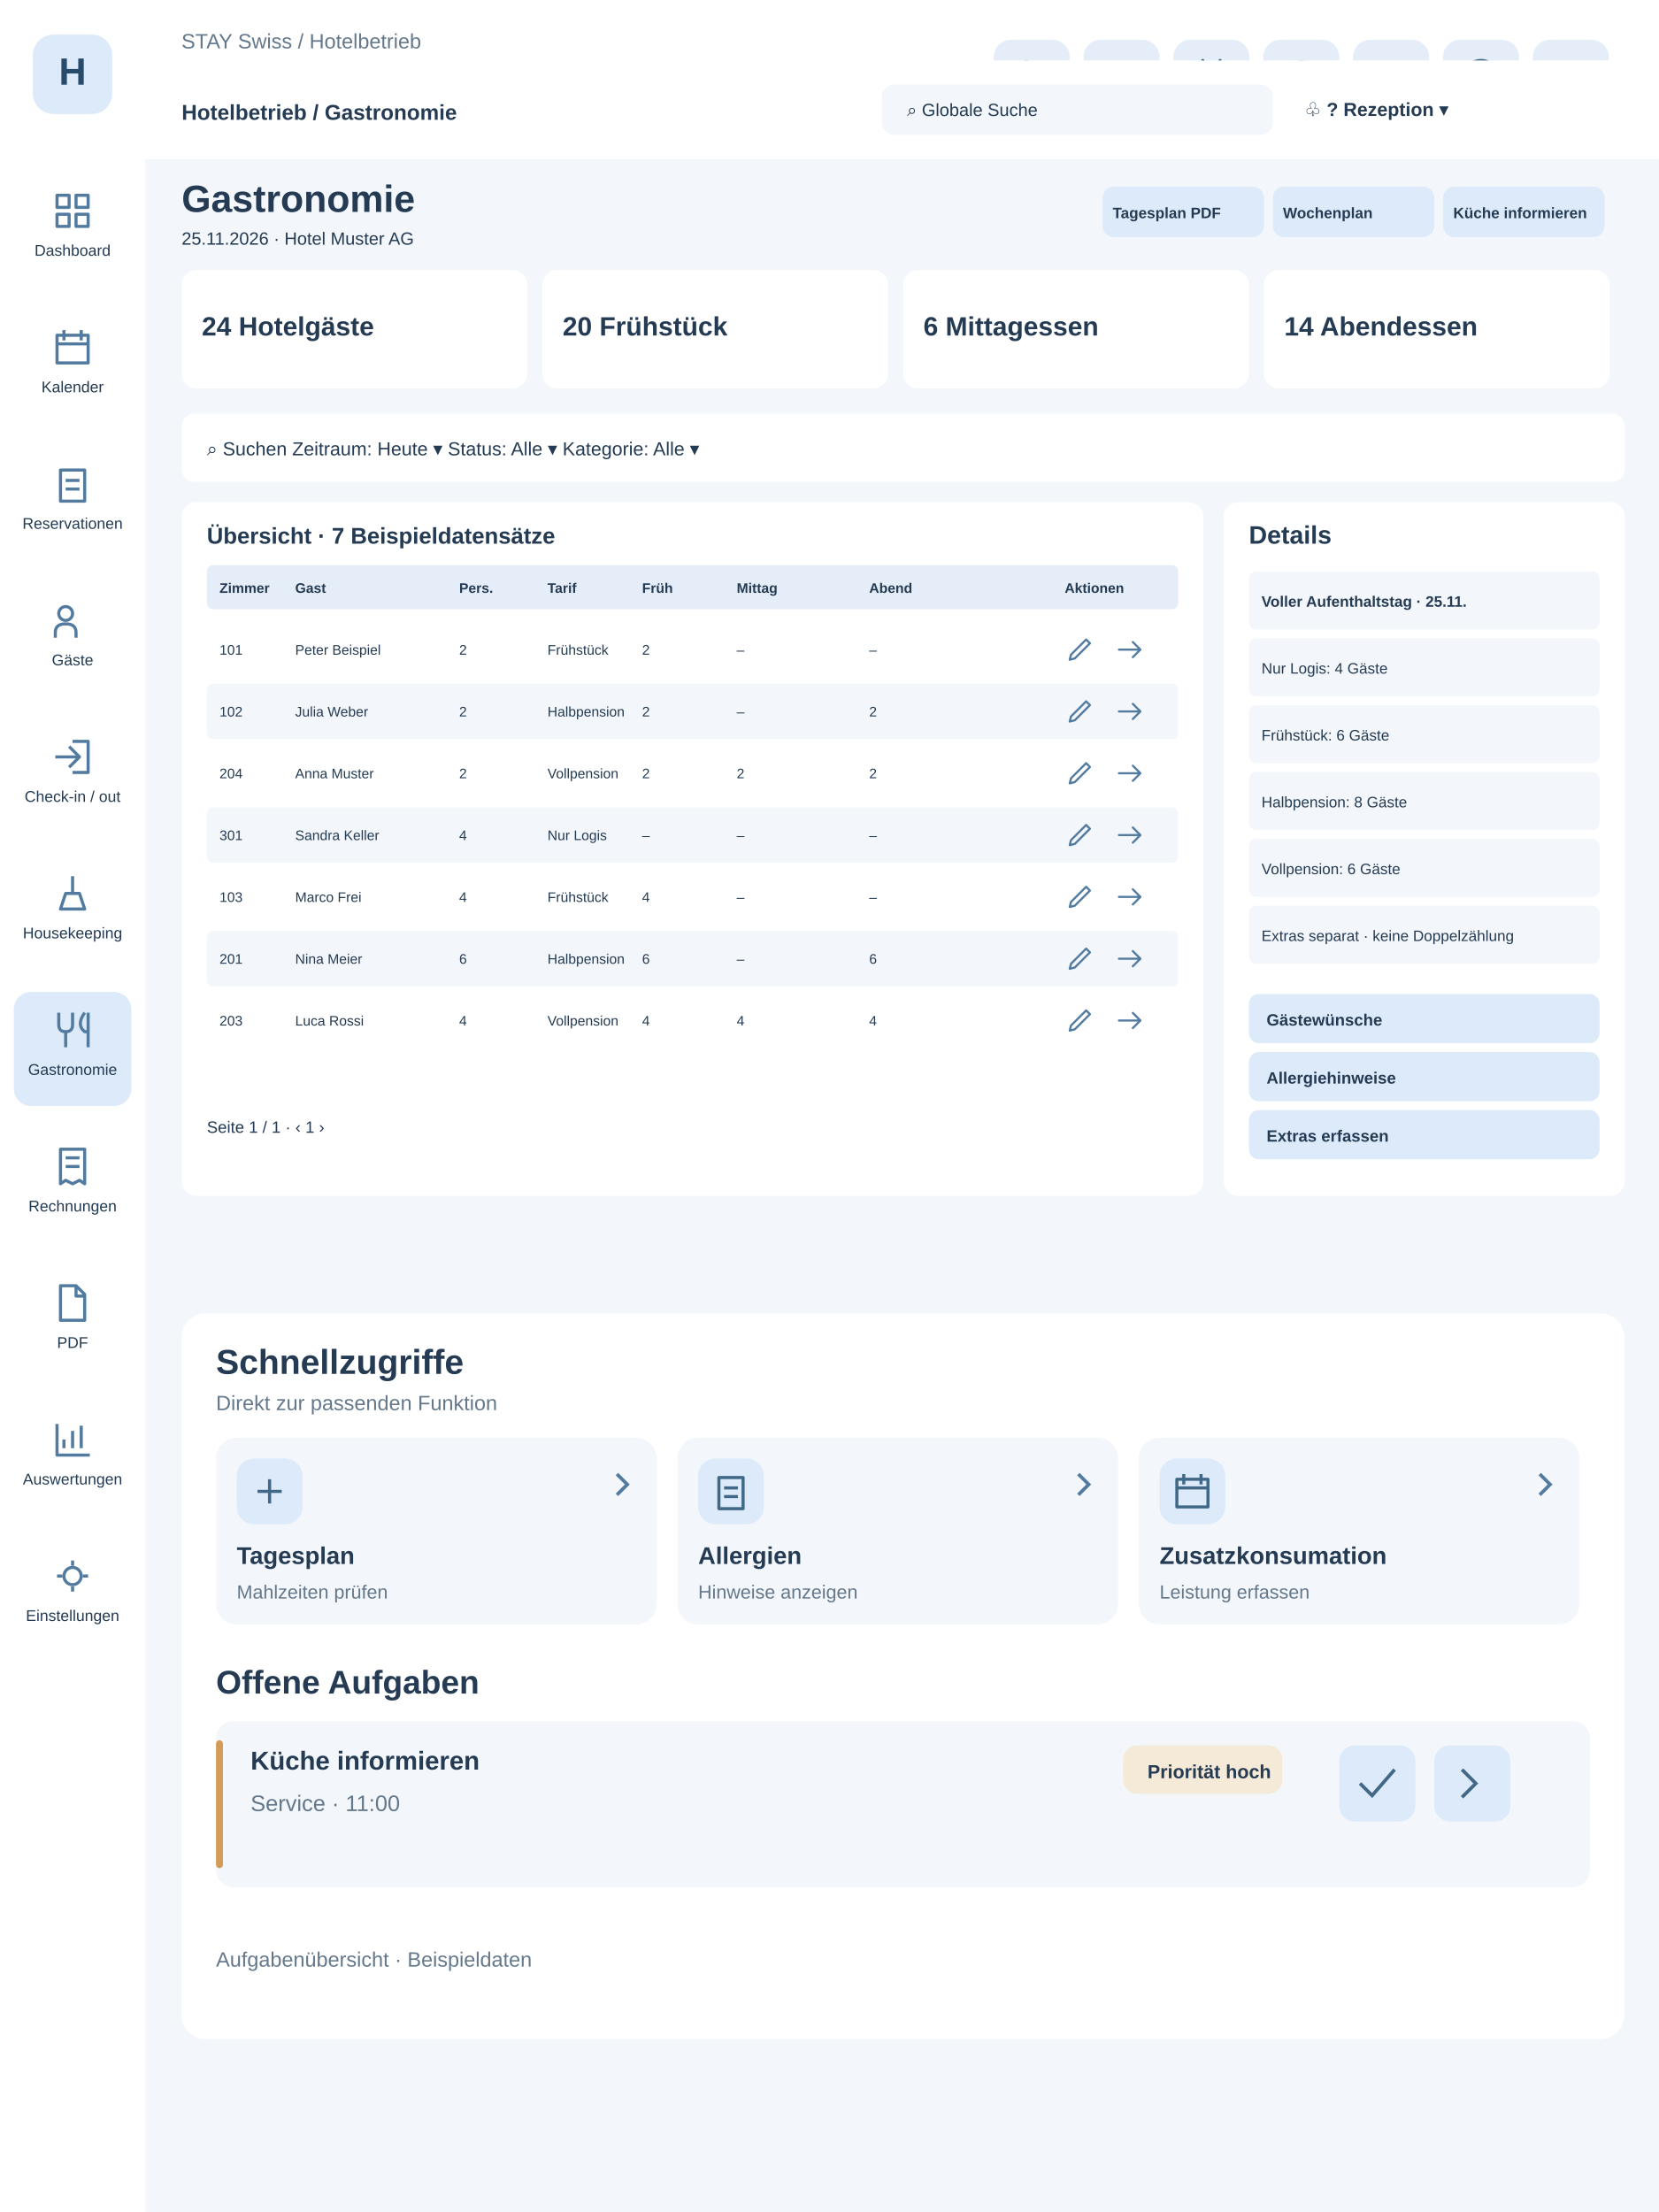
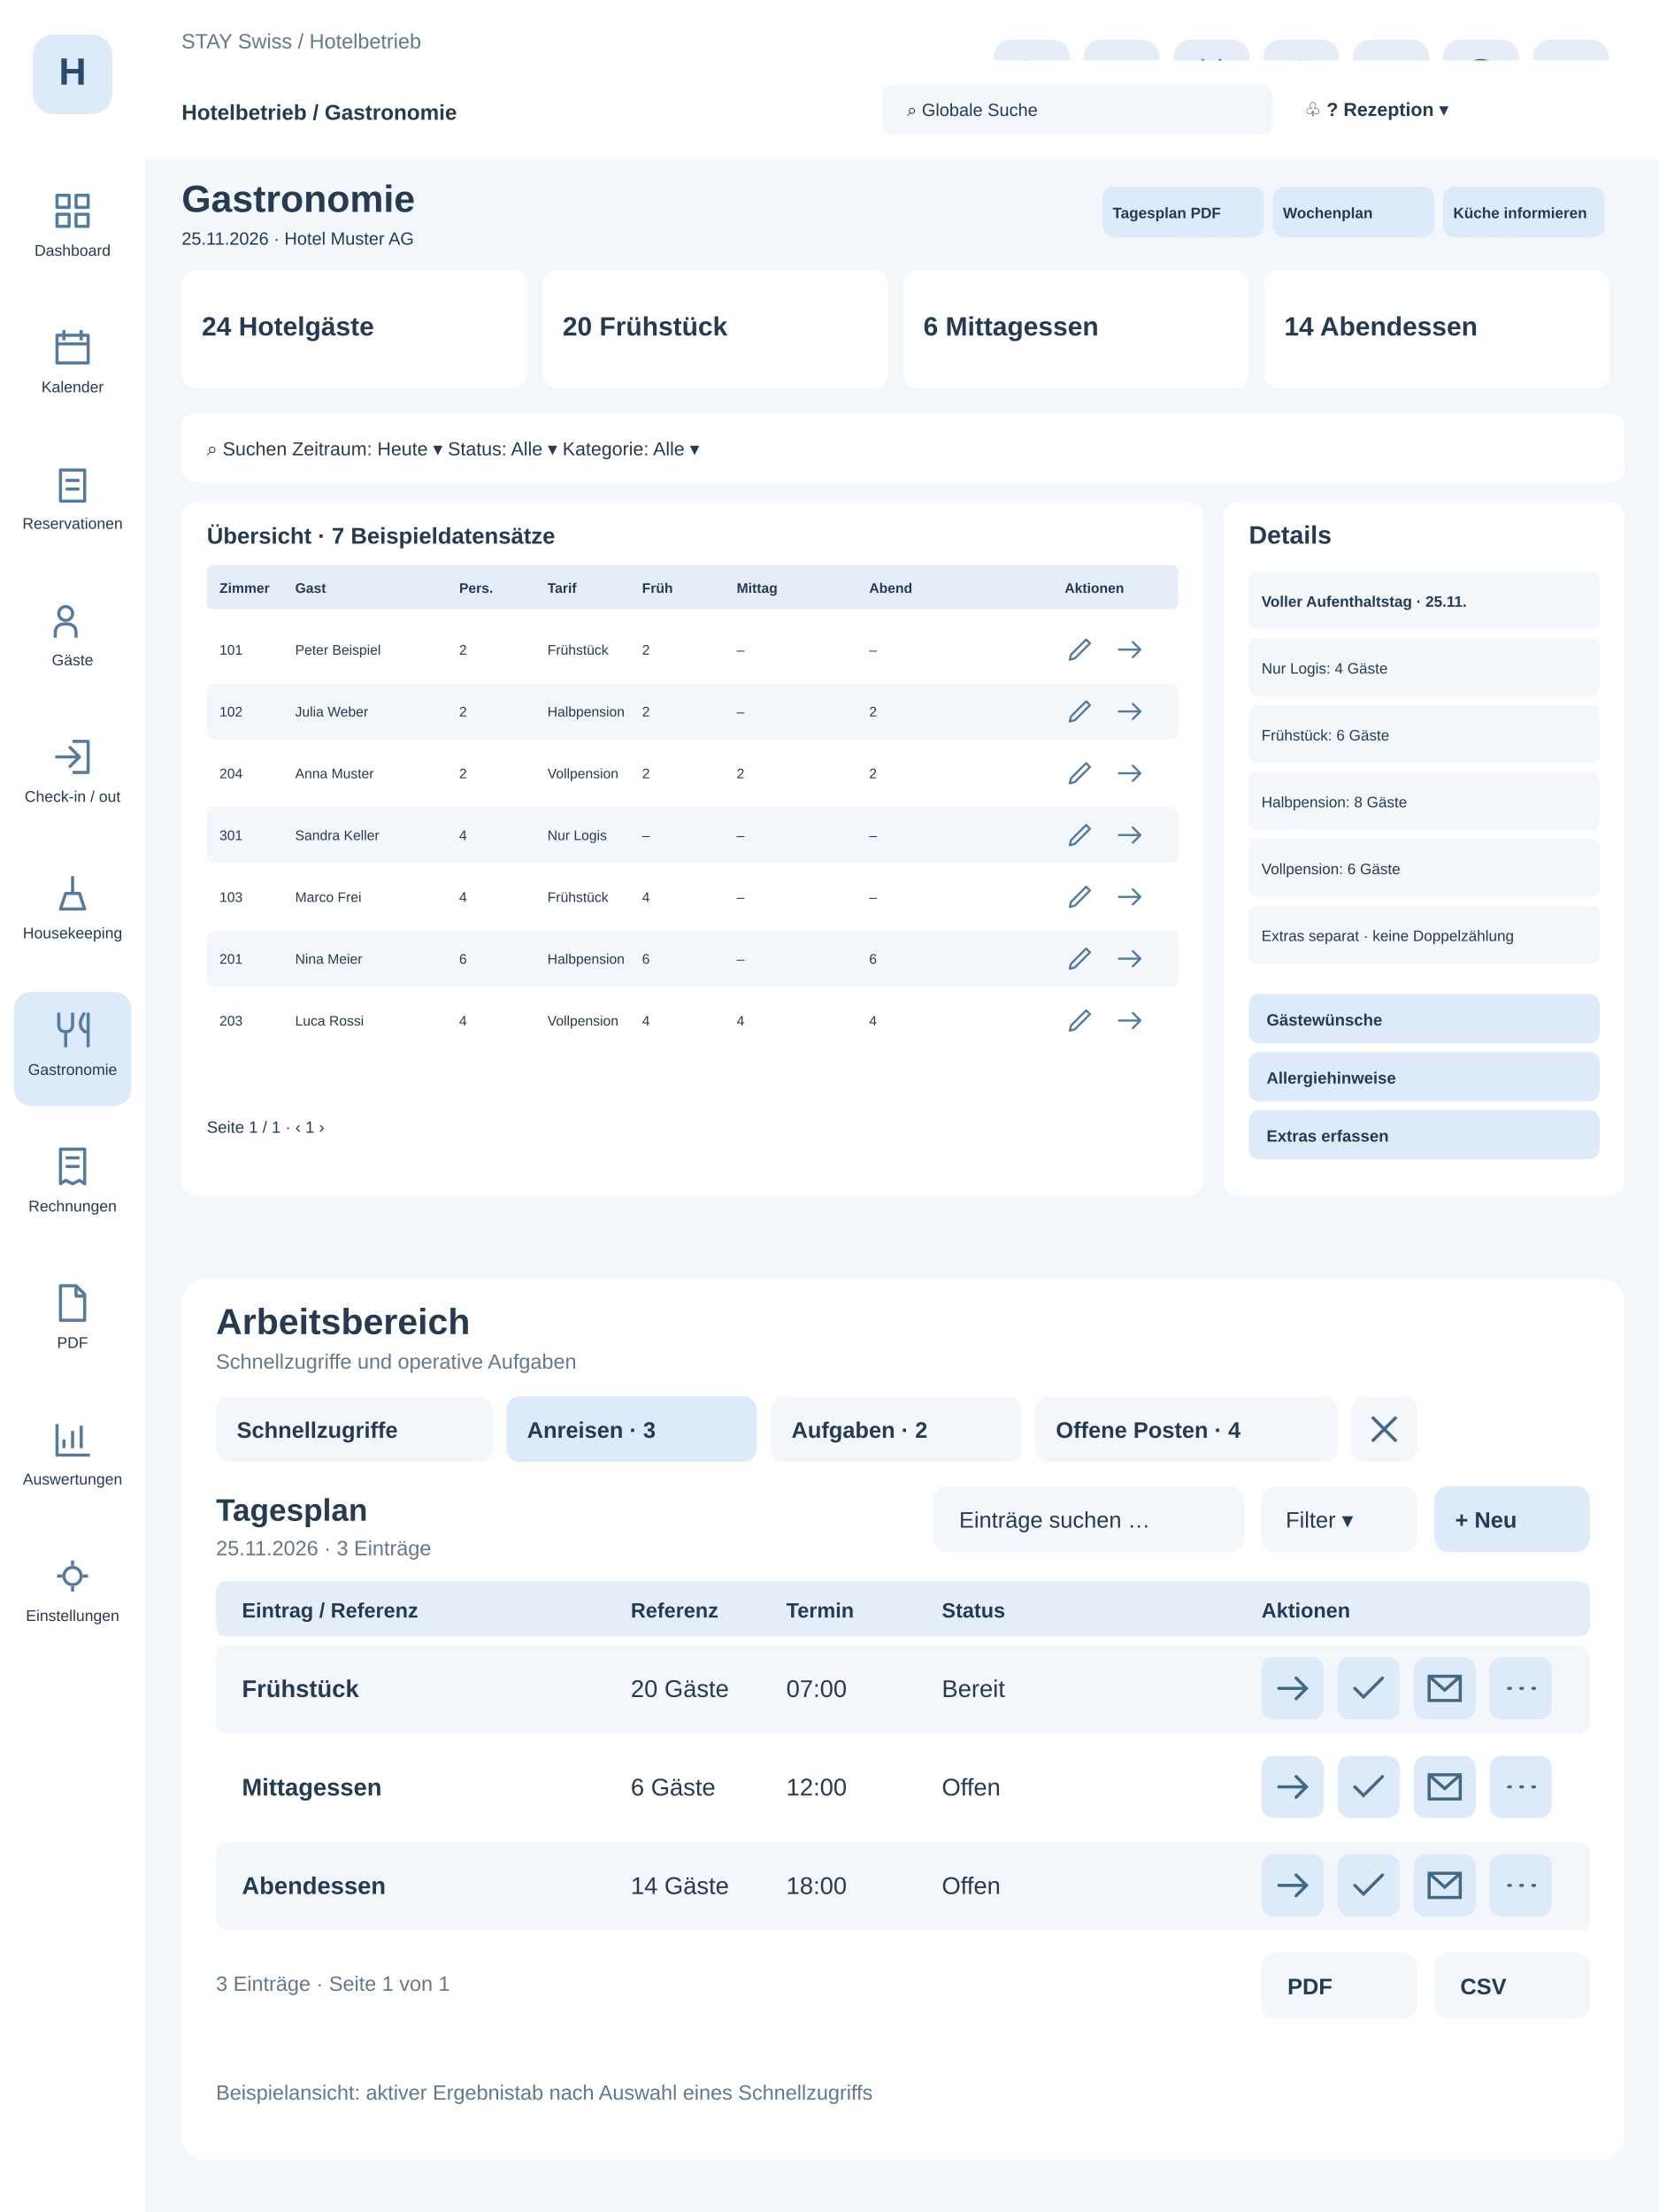
<svg xmlns="http://www.w3.org/2000/svg" width="960" height="1280" viewBox="0 0 960 1280">
  <style>.nav:hover rect,.quick:hover rect{fill:#c5dff4}</style>
  <rect width="960" height="1280" fill="#f3f6fa" />
  <rect width="84" height="1280" fill="#fff" />
  <rect x="19" y="20" width="46" height="46" rx="12" fill="#dceafa" />
  <text x="42" y="49" text-anchor="middle" font-family="Arial" font-weight="700" font-size="22" fill="#284a6b">H</text>
  <g class="nav" tabindex="0">
    <rect x="8" y="100" width="68" height="66" rx="10" fill="#fff" />
    <g transform="translate(30,110)" stroke="#527b9f" stroke-width="1.8" fill="none" stroke-linejoin="round">
      <path d="M3 3h7v7H3zM14 3h7v7h-7zM3 14h7v7H3zM14 14h7v7h-7z" />
    </g>
    <text x="42" y="148" text-anchor="middle" font-family="Arial" font-size="9" fill="#243b53">Dashboard</text>
  </g>
  <g class="nav" tabindex="0">
    <rect x="8" y="179" width="68" height="66" rx="10" fill="#fff" />
    <g transform="translate(30,189)" stroke="#527b9f" stroke-width="1.8" fill="none" stroke-linejoin="round">
      <path d="M3 5h18v16H3zM7 2v6M17 2v6M3 10h18" />
    </g>
    <text x="42" y="227" text-anchor="middle" font-family="Arial" font-size="9" fill="#243b53">Kalender</text>
  </g>
  <g class="nav" tabindex="0">
    <rect x="8" y="258" width="68" height="66" rx="10" fill="#fff" />
    <g transform="translate(30,268)" stroke="#527b9f" stroke-width="1.8" fill="none" stroke-linejoin="round">
      <path d="M5 4h14v18H5zM8 10h8M8 15h8" />
    </g>
    <text x="42" y="306" text-anchor="middle" font-family="Arial" font-size="9" fill="#243b53">Reservationen</text>
  </g>
  <g class="nav" tabindex="0">
    <rect x="8" y="337" width="68" height="66" rx="10" fill="#fff" />
    <g transform="translate(30,347)" stroke="#527b9f" stroke-width="1.8" fill="none" stroke-linejoin="round">
      <path d="M8 12a4 4 0 1 0 0-8a4 4 0 1 0 0 8M2 22v-3q0-5 6-5t6 5v3" />
    </g>
    <text x="42" y="385" text-anchor="middle" font-family="Arial" font-size="9" fill="#243b53">Gäste</text>
  </g>
  <g class="nav" tabindex="0">
    <rect x="8" y="416" width="68" height="66" rx="10" fill="#fff" />
    <g transform="translate(30,426)" stroke="#527b9f" stroke-width="1.8" fill="none" stroke-linejoin="round">
      <path d="M12 3h9v18h-9M2 12h14M10 6l6 6-6 6" />
    </g>
    <text x="42" y="464" text-anchor="middle" font-family="Arial" font-size="9" fill="#243b53">Check-in / out</text>
  </g>
  <g class="nav" tabindex="0">
    <rect x="8" y="495" width="68" height="66" rx="10" fill="#fff" />
    <g transform="translate(30,505)" stroke="#527b9f" stroke-width="1.8" fill="none" stroke-linejoin="round">
      <path d="M5 21h14l-3-9H8zM12 12V2" />
    </g>
    <text x="42" y="543" text-anchor="middle" font-family="Arial" font-size="9" fill="#243b53">Housekeeping</text>
  </g>
  <g class="nav" tabindex="0">
    <rect x="8" y="574" width="68" height="66" rx="10" fill="#dceafa" />
    <g transform="translate(30,584)" stroke="#527b9f" stroke-width="1.8" fill="none" stroke-linejoin="round">
      <path d="M4 2v7q0 4 4 4t4-4V2M8 13v9M19 2q-5 7 0 11h2M21 2v20" />
    </g>
    <text x="42" y="622" text-anchor="middle" font-family="Arial" font-size="9" fill="#243b53">Gastronomie</text>
  </g>
  <g class="nav" tabindex="0">
    <rect x="8" y="653" width="68" height="66" rx="10" fill="#fff" />
    <g transform="translate(30,663)" stroke="#527b9f" stroke-width="1.8" fill="none" stroke-linejoin="round">
      <path d="M5 2h14v20l-3-2-4 2-4-2-3 2zM8 7h8M8 12h8" />
    </g>
    <text x="42" y="701" text-anchor="middle" font-family="Arial" font-size="9" fill="#243b53">Rechnungen</text>
  </g>
  <g class="nav" tabindex="0">
    <rect x="8" y="732" width="68" height="66" rx="10" fill="#fff" />
    <g transform="translate(30,742)" stroke="#527b9f" stroke-width="1.8" fill="none" stroke-linejoin="round">
      <path d="M5 2h9l5 5v15H5zM14 2v6h5" />
    </g>
    <text x="42" y="780" text-anchor="middle" font-family="Arial" font-size="9" fill="#243b53">PDF</text>
  </g>
  <g class="nav" tabindex="0">
    <rect x="8" y="811" width="68" height="66" rx="10" fill="#fff" />
    <g transform="translate(30,821)" stroke="#527b9f" stroke-width="1.8" fill="none" stroke-linejoin="round">
      <path d="M3 3v18h19M7 17v-5M12 17V7M17 17V4" />
    </g>
    <text x="42" y="859" text-anchor="middle" font-family="Arial" font-size="9" fill="#243b53">Auswertungen</text>
  </g>
  <g class="nav" tabindex="0">
    <rect x="8" y="890" width="68" height="66" rx="10" fill="#fff" />
    <g transform="translate(30,900)" stroke="#527b9f" stroke-width="1.8" fill="none" stroke-linejoin="round">
      <path d="M12 3v3M12 18v3M3 12h3M18 12h3M12 7a5 5 0 1 0 0 10a5 5 0 1 0 0-10" />
    </g>
    <text x="42" y="938" text-anchor="middle" font-family="Arial" font-size="9" fill="#243b53">Einstellungen</text>
  </g>
  <rect x="84" width="876" height="92" fill="#fff" />
  <text x="105" y="28" font-family="Arial" font-size="12" fill="#64788c">STAY Swiss / Hotelbetrieb</text>
  <text x="105" y="58" font-family="Arial" font-size="23" font-weight="700" fill="#243b53">Gastronomie</text>
  <g class="quick" tabindex="0">
    <rect x="575" y="23" width="44" height="44" rx="10" fill="#e5eef8" />
    <g transform="translate(585,33)" stroke="#416887" stroke-width="1.8" fill="none" stroke-linecap="round" stroke-linejoin="round">
      <path d="M14 14l6 6M15 9a6 6 0 1 0-12 0a6 6 0 1 0 12 0" />
    </g>
  </g>
  <g class="quick" tabindex="0">
    <rect x="627" y="23" width="44" height="44" rx="10" fill="#e5eef8" />
    <g transform="translate(637,33)" stroke="#416887" stroke-width="1.8" fill="none" stroke-linecap="round" stroke-linejoin="round">
      <path d="M12 5v14M5 12h14" />
    </g>
  </g>
  <g class="quick" tabindex="0">
    <rect x="679" y="23" width="44" height="44" rx="10" fill="#e5eef8" />
    <g transform="translate(689,33)" stroke="#416887" stroke-width="1.8" fill="none" stroke-linecap="round" stroke-linejoin="round">
      <path d="M3 5h18v16H3zM7 2v6M17 2v6M3 10h18" />
    </g>
  </g>
  <g class="quick" tabindex="0">
    <rect x="731" y="23" width="44" height="44" rx="10" fill="#e5eef8" />
    <g transform="translate(741,33)" stroke="#416887" stroke-width="1.8" fill="none" stroke-linecap="round" stroke-linejoin="round">
      <path d="M12 3a7 7 0 0 0-7 7v5l-2 3h18l-2-3v-5a7 7 0 0 0-7-7M9 21h6" />
    </g>
  </g>
  <g class="quick" tabindex="0">
    <rect x="783" y="23" width="44" height="44" rx="10" fill="#e5eef8" />
    <g transform="translate(793,33)" stroke="#416887" stroke-width="1.8" fill="none" stroke-linecap="round" stroke-linejoin="round">
      <path d="M4 4h16v16H4zM8 4v6h8V4" />
    </g>
  </g>
  <g class="quick" tabindex="0">
    <rect x="835" y="23" width="44" height="44" rx="10" fill="#e5eef8" />
    <g transform="translate(845,33)" stroke="#416887" stroke-width="1.8" fill="none" stroke-linecap="round" stroke-linejoin="round">
      <path d="M12 2a10 10 0 1 0 0 20a10 10 0 1 0 0-20M9 8q3-4 6 0q1 3-3 5v2M12 18h.1" />
    </g>
  </g>
  <g class="quick" tabindex="0">
    <rect x="887" y="23" width="44" height="44" rx="10" fill="#e5eef8" />
    <g transform="translate(897,33)" stroke="#416887" stroke-width="1.8" fill="none" stroke-linecap="round" stroke-linejoin="round">
      <path d="M8 12a4 4 0 1 0 0-8a4 4 0 1 0 0 8M2 22v-3q0-5 6-5t6 5v3" />
    </g>
  </g>
  <g transform="translate(-92,35) scale(.73)">
    <rect x="244" y="0" width="1196" height="78" fill="#fff" rx="0" />
    <text x="270" y="47" font-family="Arial,sans-serif" font-size="17" font-weight="700" fill="#243b53">Hotelbetrieb / Gastronomie</text>
    <rect x="825" y="19" width="310" height="40" fill="#f3f6fa" rx="10" />
    <text x="845" y="44" font-family="Arial,sans-serif" font-size="14" font-weight="400" fill="#243b53">⌕  Globale Suche</text>
    <text x="1160" y="44" font-family="Arial,sans-serif" font-size="15" font-weight="700" fill="#243b53">♧     ?     Rezeption ▾</text>
    <text x="270" y="120" font-family="Arial,sans-serif" font-size="30" font-weight="700" fill="#243b53">Gastronomie</text>
    <text x="270" y="146" font-family="Arial,sans-serif" font-size="14" font-weight="400" fill="#243b53">25.11.2026 · Hotel Muster AG</text>
    <rect x="1000" y="100" width="128" height="40" fill="#dceafa" rx="9" />
    <text x="1008" y="125" font-family="Arial,sans-serif" font-size="12" font-weight="700" fill="#243b53">Tagesplan PDF</text>
    <rect x="1135" y="100" width="128" height="40" fill="#dceafa" rx="9" />
    <text x="1143" y="125" font-family="Arial,sans-serif" font-size="12" font-weight="700" fill="#243b53">Wochenplan</text>
    <rect x="1270" y="100" width="128" height="40" fill="#dceafa" rx="9" />
    <text x="1278" y="125" font-family="Arial,sans-serif" font-size="12" font-weight="700" fill="#243b53">Küche informieren</text>
    <rect x="270" y="166" width="274" height="94" fill="#fff" rx="12" />
    <text x="286" y="218" font-family="Arial,sans-serif" font-size="21" font-weight="700" fill="#243b53">24 Hotelgäste</text>
    <rect x="556" y="166" width="274" height="94" fill="#fff" rx="12" />
    <text x="572" y="218" font-family="Arial,sans-serif" font-size="21" font-weight="700" fill="#243b53">20 Frühstück</text>
    <rect x="842" y="166" width="274" height="94" fill="#fff" rx="12" />
    <text x="858" y="218" font-family="Arial,sans-serif" font-size="21" font-weight="700" fill="#243b53">6 Mittagessen</text>
    <rect x="1128" y="166" width="274" height="94" fill="#fff" rx="12" />
    <text x="1144" y="218" font-family="Arial,sans-serif" font-size="21" font-weight="700" fill="#243b53">14 Abendessen</text>
    <rect x="270" y="280" width="1144" height="54" fill="#fff" rx="10" />
    <text x="290" y="313" font-family="Arial,sans-serif" font-size="15" font-weight="400" fill="#243b53">⌕  Suchen                 Zeitraum: Heute ▾                 Status: Alle ▾                 Kategorie: Alle ▾</text>
    <rect x="270" y="350" width="810" height="550" fill="#fff" rx="12" />
    <rect x="1096" y="350" width="318" height="550" fill="#fff" rx="12" />
    <text x="290" y="383" font-family="Arial,sans-serif" font-size="18" font-weight="700" fill="#243b53">Übersicht · 7 Beispieldatensätze</text>
    <rect x="290" y="400" width="770" height="35" fill="#e5eef8" rx="5" />
    <text x="300" y="422" font-family="Arial,sans-serif" font-size="11" font-weight="700" fill="#243b53">Zimmer</text>
    <text x="360" y="422" font-family="Arial,sans-serif" font-size="11" font-weight="700" fill="#243b53">Gast</text>
    <text x="490" y="422" font-family="Arial,sans-serif" font-size="11" font-weight="700" fill="#243b53">Pers.</text>
    <text x="560" y="422" font-family="Arial,sans-serif" font-size="11" font-weight="700" fill="#243b53">Tarif</text>
    <text x="635" y="422" font-family="Arial,sans-serif" font-size="11" font-weight="700" fill="#243b53">Früh</text>
    <text x="710" y="422" font-family="Arial,sans-serif" font-size="11" font-weight="700" fill="#243b53">Mittag</text>
    <text x="815" y="422" font-family="Arial,sans-serif" font-size="11" font-weight="700" fill="#243b53">Abend</text>
    <text x="970" y="422" font-family="Arial,sans-serif" font-size="11" font-weight="700" fill="#243b53">Aktionen</text>
    <rect x="290" y="445" width="770" height="44" fill="#fff" rx="5" />
    <text x="300" y="471" font-family="Arial,sans-serif" font-size="11" font-weight="400" fill="#243b53">101</text>
    <text x="360" y="471" font-family="Arial,sans-serif" font-size="11" font-weight="400" fill="#243b53">Peter Beispiel</text>
    <text x="490" y="471" font-family="Arial,sans-serif" font-size="11" font-weight="400" fill="#243b53">2</text>
    <text x="560" y="471" font-family="Arial,sans-serif" font-size="11" font-weight="400" fill="#243b53">Frühstück</text>
    <text x="635" y="471" font-family="Arial,sans-serif" font-size="11" font-weight="400" fill="#243b53">2</text>
    <text x="710" y="471" font-family="Arial,sans-serif" font-size="11" font-weight="400" fill="#243b53">–</text>
    <text x="815" y="471" font-family="Arial,sans-serif" font-size="11" font-weight="400" fill="#243b53">–</text>
    <g transform="translate(970,455)" fill="none" stroke="#527b9f" stroke-width="1.7" stroke-linejoin="round" stroke-linecap="round">
      <path d="M4 20l4-1 12-12-3-3L5 16z" />
    </g>
    <g transform="translate(1010,455)" fill="none" stroke="#527b9f" stroke-width="1.7" stroke-linejoin="round" stroke-linecap="round">
      <path d="M3 12h17M14 6l6 6-6 6" />
    </g>
    <rect x="290" y="494" width="770" height="44" fill="#f3f6fa" rx="5" />
    <text x="300" y="520" font-family="Arial,sans-serif" font-size="11" font-weight="400" fill="#243b53">102</text>
    <text x="360" y="520" font-family="Arial,sans-serif" font-size="11" font-weight="400" fill="#243b53">Julia Weber</text>
    <text x="490" y="520" font-family="Arial,sans-serif" font-size="11" font-weight="400" fill="#243b53">2</text>
    <text x="560" y="520" font-family="Arial,sans-serif" font-size="11" font-weight="400" fill="#243b53">Halbpension</text>
    <text x="635" y="520" font-family="Arial,sans-serif" font-size="11" font-weight="400" fill="#243b53">2</text>
    <text x="710" y="520" font-family="Arial,sans-serif" font-size="11" font-weight="400" fill="#243b53">–</text>
    <text x="815" y="520" font-family="Arial,sans-serif" font-size="11" font-weight="400" fill="#243b53">2</text>
    <g transform="translate(970,504)" fill="none" stroke="#527b9f" stroke-width="1.7" stroke-linejoin="round" stroke-linecap="round">
      <path d="M4 20l4-1 12-12-3-3L5 16z" />
    </g>
    <g transform="translate(1010,504)" fill="none" stroke="#527b9f" stroke-width="1.7" stroke-linejoin="round" stroke-linecap="round">
      <path d="M3 12h17M14 6l6 6-6 6" />
    </g>
    <rect x="290" y="543" width="770" height="44" fill="#fff" rx="5" />
    <text x="300" y="569" font-family="Arial,sans-serif" font-size="11" font-weight="400" fill="#243b53">204</text>
    <text x="360" y="569" font-family="Arial,sans-serif" font-size="11" font-weight="400" fill="#243b53">Anna Muster</text>
    <text x="490" y="569" font-family="Arial,sans-serif" font-size="11" font-weight="400" fill="#243b53">2</text>
    <text x="560" y="569" font-family="Arial,sans-serif" font-size="11" font-weight="400" fill="#243b53">Vollpension</text>
    <text x="635" y="569" font-family="Arial,sans-serif" font-size="11" font-weight="400" fill="#243b53">2</text>
    <text x="710" y="569" font-family="Arial,sans-serif" font-size="11" font-weight="400" fill="#243b53">2</text>
    <text x="815" y="569" font-family="Arial,sans-serif" font-size="11" font-weight="400" fill="#243b53">2</text>
    <g transform="translate(970,553)" fill="none" stroke="#527b9f" stroke-width="1.7" stroke-linejoin="round" stroke-linecap="round">
      <path d="M4 20l4-1 12-12-3-3L5 16z" />
    </g>
    <g transform="translate(1010,553)" fill="none" stroke="#527b9f" stroke-width="1.7" stroke-linejoin="round" stroke-linecap="round">
      <path d="M3 12h17M14 6l6 6-6 6" />
    </g>
    <rect x="290" y="592" width="770" height="44" fill="#f3f6fa" rx="5" />
    <text x="300" y="618" font-family="Arial,sans-serif" font-size="11" font-weight="400" fill="#243b53">301</text>
    <text x="360" y="618" font-family="Arial,sans-serif" font-size="11" font-weight="400" fill="#243b53">Sandra Keller</text>
    <text x="490" y="618" font-family="Arial,sans-serif" font-size="11" font-weight="400" fill="#243b53">4</text>
    <text x="560" y="618" font-family="Arial,sans-serif" font-size="11" font-weight="400" fill="#243b53">Nur Logis</text>
    <text x="635" y="618" font-family="Arial,sans-serif" font-size="11" font-weight="400" fill="#243b53">–</text>
    <text x="710" y="618" font-family="Arial,sans-serif" font-size="11" font-weight="400" fill="#243b53">–</text>
    <text x="815" y="618" font-family="Arial,sans-serif" font-size="11" font-weight="400" fill="#243b53">–</text>
    <g transform="translate(970,602)" fill="none" stroke="#527b9f" stroke-width="1.7" stroke-linejoin="round" stroke-linecap="round">
      <path d="M4 20l4-1 12-12-3-3L5 16z" />
    </g>
    <g transform="translate(1010,602)" fill="none" stroke="#527b9f" stroke-width="1.7" stroke-linejoin="round" stroke-linecap="round">
      <path d="M3 12h17M14 6l6 6-6 6" />
    </g>
    <rect x="290" y="641" width="770" height="44" fill="#fff" rx="5" />
    <text x="300" y="667" font-family="Arial,sans-serif" font-size="11" font-weight="400" fill="#243b53">103</text>
    <text x="360" y="667" font-family="Arial,sans-serif" font-size="11" font-weight="400" fill="#243b53">Marco Frei</text>
    <text x="490" y="667" font-family="Arial,sans-serif" font-size="11" font-weight="400" fill="#243b53">4</text>
    <text x="560" y="667" font-family="Arial,sans-serif" font-size="11" font-weight="400" fill="#243b53">Frühstück</text>
    <text x="635" y="667" font-family="Arial,sans-serif" font-size="11" font-weight="400" fill="#243b53">4</text>
    <text x="710" y="667" font-family="Arial,sans-serif" font-size="11" font-weight="400" fill="#243b53">–</text>
    <text x="815" y="667" font-family="Arial,sans-serif" font-size="11" font-weight="400" fill="#243b53">–</text>
    <g transform="translate(970,651)" fill="none" stroke="#527b9f" stroke-width="1.7" stroke-linejoin="round" stroke-linecap="round">
      <path d="M4 20l4-1 12-12-3-3L5 16z" />
    </g>
    <g transform="translate(1010,651)" fill="none" stroke="#527b9f" stroke-width="1.7" stroke-linejoin="round" stroke-linecap="round">
      <path d="M3 12h17M14 6l6 6-6 6" />
    </g>
    <rect x="290" y="690" width="770" height="44" fill="#f3f6fa" rx="5" />
    <text x="300" y="716" font-family="Arial,sans-serif" font-size="11" font-weight="400" fill="#243b53">201</text>
    <text x="360" y="716" font-family="Arial,sans-serif" font-size="11" font-weight="400" fill="#243b53">Nina Meier</text>
    <text x="490" y="716" font-family="Arial,sans-serif" font-size="11" font-weight="400" fill="#243b53">6</text>
    <text x="560" y="716" font-family="Arial,sans-serif" font-size="11" font-weight="400" fill="#243b53">Halbpension</text>
    <text x="635" y="716" font-family="Arial,sans-serif" font-size="11" font-weight="400" fill="#243b53">6</text>
    <text x="710" y="716" font-family="Arial,sans-serif" font-size="11" font-weight="400" fill="#243b53">–</text>
    <text x="815" y="716" font-family="Arial,sans-serif" font-size="11" font-weight="400" fill="#243b53">6</text>
    <g transform="translate(970,700)" fill="none" stroke="#527b9f" stroke-width="1.7" stroke-linejoin="round" stroke-linecap="round">
      <path d="M4 20l4-1 12-12-3-3L5 16z" />
    </g>
    <g transform="translate(1010,700)" fill="none" stroke="#527b9f" stroke-width="1.7" stroke-linejoin="round" stroke-linecap="round">
      <path d="M3 12h17M14 6l6 6-6 6" />
    </g>
    <rect x="290" y="739" width="770" height="44" fill="#fff" rx="5" />
    <text x="300" y="765" font-family="Arial,sans-serif" font-size="11" font-weight="400" fill="#243b53">203</text>
    <text x="360" y="765" font-family="Arial,sans-serif" font-size="11" font-weight="400" fill="#243b53">Luca Rossi</text>
    <text x="490" y="765" font-family="Arial,sans-serif" font-size="11" font-weight="400" fill="#243b53">4</text>
    <text x="560" y="765" font-family="Arial,sans-serif" font-size="11" font-weight="400" fill="#243b53">Vollpension</text>
    <text x="635" y="765" font-family="Arial,sans-serif" font-size="11" font-weight="400" fill="#243b53">4</text>
    <text x="710" y="765" font-family="Arial,sans-serif" font-size="11" font-weight="400" fill="#243b53">4</text>
    <text x="815" y="765" font-family="Arial,sans-serif" font-size="11" font-weight="400" fill="#243b53">4</text>
    <g transform="translate(970,749)" fill="none" stroke="#527b9f" stroke-width="1.7" stroke-linejoin="round" stroke-linecap="round">
      <path d="M4 20l4-1 12-12-3-3L5 16z" />
    </g>
    <g transform="translate(1010,749)" fill="none" stroke="#527b9f" stroke-width="1.7" stroke-linejoin="round" stroke-linecap="round">
      <path d="M3 12h17M14 6l6 6-6 6" />
    </g>
    <text x="290" y="850" font-family="Arial,sans-serif" font-size="13" font-weight="400" fill="#243b53">Seite 1 / 1 · ‹  1  ›</text>
    <text x="1116" y="383" font-family="Arial,sans-serif" font-size="20" font-weight="700" fill="#243b53">Details</text>
    <rect x="1116" y="405" width="278" height="46" fill="#f3f6fa" rx="6" />
    <text x="1126" y="433" font-family="Arial,sans-serif" font-size="12" font-weight="700" fill="#243b53">Voller Aufenthaltstag · 25.11.</text>
    <rect x="1116" y="458" width="278" height="46" fill="#f3f6fa" rx="6" />
    <text x="1126" y="486" font-family="Arial,sans-serif" font-size="12" font-weight="400" fill="#243b53">Nur Logis: 4 Gäste</text>
    <rect x="1116" y="511" width="278" height="46" fill="#f3f6fa" rx="6" />
    <text x="1126" y="539" font-family="Arial,sans-serif" font-size="12" font-weight="400" fill="#243b53">Frühstück: 6 Gäste</text>
    <rect x="1116" y="564" width="278" height="46" fill="#f3f6fa" rx="6" />
    <text x="1126" y="592" font-family="Arial,sans-serif" font-size="12" font-weight="400" fill="#243b53">Halbpension: 8 Gäste</text>
    <rect x="1116" y="617" width="278" height="46" fill="#f3f6fa" rx="6" />
    <text x="1126" y="645" font-family="Arial,sans-serif" font-size="12" font-weight="400" fill="#243b53">Vollpension: 6 Gäste</text>
    <rect x="1116" y="670" width="278" height="46" fill="#f3f6fa" rx="6" />
    <text x="1126" y="698" font-family="Arial,sans-serif" font-size="12" font-weight="400" fill="#243b53">Extras separat · keine Doppelzählung</text>
    <rect x="1116" y="740" width="278" height="39" fill="#dceafa" rx="8" />
    <text x="1130" y="765" font-family="Arial,sans-serif" font-size="13" font-weight="700" fill="#243b53">Gästewünsche</text>
    <rect x="1116" y="786" width="278" height="39" fill="#dceafa" rx="8" />
    <text x="1130" y="811" font-family="Arial,sans-serif" font-size="13" font-weight="700" fill="#243b53">Allergiehinweise</text>
    <rect x="1116" y="832" width="278" height="39" fill="#dceafa" rx="8" />
    <text x="1130" y="857" font-family="Arial,sans-serif" font-size="13" font-weight="700" fill="#243b53">Extras erfassen</text>
  </g>
-   <rect x="105" y="760" width="835" height="420" rx="14" fill="#fff" />
-   <text x="125" y="795" font-family="Arial" font-size="20" font-weight="700" fill="#243b53">Schnellzugriffe</text>
-   <text x="125" y="816" font-family="Arial" font-size="12" font-weight="400" fill="#64788c">Direkt zur passenden Funktion</text>
-   <g tabindex="0" class="quick">
-     <rect x="125" y="832" width="255" height="108" rx="12" fill="#f3f6fa" />
-     <rect x="137" y="844" width="38" height="38" rx="10" fill="#dceafa" />
-     <g transform="translate(144,851)" stroke="#416887" stroke-width="1.8" fill="none" stroke-linejoin="round">
-       <path d="M12 5v14M5 12h14" />
-     </g>
-     <text x="137" y="905" font-family="Arial" font-size="14" font-weight="700" fill="#243b53">Tagesplan</text>
-     <text x="137" y="925" font-family="Arial" font-size="11" font-weight="400" fill="#64788c">Mahlzeiten prüfen</text>
-     <path d="M357 853l6 6-6 6" stroke="#527b9f" fill="none" stroke-width="2" />
-   </g>
-   <g tabindex="0" class="quick">
-     <rect x="392" y="832" width="255" height="108" rx="12" fill="#f3f6fa" />
-     <rect x="404" y="844" width="38" height="38" rx="10" fill="#dceafa" />
-     <g transform="translate(411,851)" stroke="#416887" stroke-width="1.8" fill="none" stroke-linejoin="round">
-       <path d="M5 4h14v18H5zM8 10h8M8 15h8" />
-     </g>
-     <text x="404" y="905" font-family="Arial" font-size="14" font-weight="700" fill="#243b53">Allergien</text>
-     <text x="404" y="925" font-family="Arial" font-size="11" font-weight="400" fill="#64788c">Hinweise anzeigen</text>
-     <path d="M624 853l6 6-6 6" stroke="#527b9f" fill="none" stroke-width="2" />
-   </g>
-   <g tabindex="0" class="quick">
-     <rect x="659" y="832" width="255" height="108" rx="12" fill="#f3f6fa" />
-     <rect x="671" y="844" width="38" height="38" rx="10" fill="#dceafa" />
-     <g transform="translate(678,851)" stroke="#416887" stroke-width="1.8" fill="none" stroke-linejoin="round">
-       <path d="M3 5h18v16H3zM7 2v6M17 2v6M3 10h18" />
-     </g>
-     <text x="671" y="905" font-family="Arial" font-size="14" font-weight="700" fill="#243b53">Zusatzkonsumation</text>
-     <text x="671" y="925" font-family="Arial" font-size="11" font-weight="400" fill="#64788c">Leistung erfassen</text>
-     <path d="M891 853l6 6-6 6" stroke="#527b9f" fill="none" stroke-width="2" />
-   </g>
-   <text x="125" y="980" font-family="Arial" font-size="19" font-weight="700" fill="#243b53">Offene Aufgaben</text>
-   <rect x="125" y="996" width="795" height="96" rx="10" fill="#f3f6fa" />
-   <rect x="125" y="1007" width="4" height="74" rx="2" fill="#d39b55" />
-   <text x="145" y="1024" font-family="Arial" font-size="15" font-weight="700" fill="#243b53">Küche informieren</text>
-   <text x="145" y="1048" font-family="Arial" font-size="13" font-weight="400" fill="#64788c">Service · 11:00</text>
-   <rect x="650" y="1010" width="92" height="28" rx="8" fill="#f5e9d7" />
-   <text x="664" y="1029" font-family="Arial" font-size="11" font-weight="600" fill="#243b53">Priorität hoch</text>
-   <g tabindex="0">
-     <rect x="775" y="1010" width="44" height="44" rx="9" fill="#dceafa" />
-     <path d="M787 1032l7 7 13-15" stroke="#416887" fill="none" stroke-width="2" />
-   </g>
-   <g tabindex="0">
-     <rect x="830" y="1010" width="44" height="44" rx="9" fill="#dceafa" />
-     <path d="M846 1024l8 8-8 8" stroke="#416887" fill="none" stroke-width="2" />
-   </g>
-   <text x="125" y="1138" font-family="Arial" font-size="12" font-weight="400" fill="#64788c">Aufgabenübersicht · Beispieldaten</text>
+   <rect x="105" y="740" width="835" height="510" rx="14" fill="#fff" />
+   <text x="125" y="772" font-family="Arial" font-size="21" font-weight="700" fill="#243b53">Arbeitsbereich</text>
+   <text x="125" y="792" font-family="Arial" font-size="12" font-weight="400" fill="#64788c">Schnellzugriffe und operative Aufgaben</text>
+   <g tabindex="0">
+     <rect x="125" y="808" width="160" height="38" rx="8" fill="#f3f6fa" />
+     <text x="137" y="832" font-family="Arial" font-size="13" font-weight="700" fill="#243b53">Schnellzugriffe</text>
+   </g>
+   <g tabindex="0">
+     <rect x="293" y="808" width="145" height="38" rx="8" fill="#dceafa" />
+     <text x="305" y="832" font-family="Arial" font-size="13" font-weight="700" fill="#243b53">Anreisen · 3</text>
+   </g>
+   <g tabindex="0">
+     <rect x="446" y="808" width="145" height="38" rx="8" fill="#f3f6fa" />
+     <text x="458" y="832" font-family="Arial" font-size="13" font-weight="700" fill="#243b53">Aufgaben · 2</text>
+   </g>
+   <g tabindex="0">
+     <rect x="599" y="808" width="175" height="38" rx="8" fill="#f3f6fa" />
+     <text x="611" y="832" font-family="Arial" font-size="13" font-weight="700" fill="#243b53">Offene Posten · 4</text>
+   </g>
+   <g>
+     <rect x="782" y="808" width="38" height="38" rx="8" fill="#f3f6fa" />
+     <path d="M794 820l14 14m0-14l-14 14" stroke="#416887" stroke-width="1.8" />
+   </g>
+   <text x="125" y="880" font-family="Arial" font-size="18" font-weight="700" fill="#243b53">Tagesplan</text>
+   <text x="125" y="900" font-family="Arial" font-size="12" font-weight="400" fill="#64788c">25.11.2026 · 3 Einträge</text>
+   <rect x="540" y="860" width="180" height="38" rx="8" fill="#f3f6fa" />
+   <text x="555" y="884" font-family="Arial" font-size="13" font-weight="400" fill="#243b53">Einträge suchen …</text>
+   <rect x="730" y="860" width="90" height="38" rx="8" fill="#f3f6fa" />
+   <text x="744" y="884" font-family="Arial" font-size="13" font-weight="400" fill="#243b53">Filter ▾</text>
+   <rect x="830" y="860" width="90" height="38" rx="8" fill="#dceafa" />
+   <text x="842" y="884" font-family="Arial" font-size="13" font-weight="700" fill="#243b53">+ Neu</text>
+   <rect x="125" y="915" width="795" height="32" rx="6" fill="#e5eef8" />
+   <text x="140" y="936" font-family="Arial" font-size="12" font-weight="700" fill="#243b53">Eintrag / Referenz</text>
+   <text x="365" y="936" font-family="Arial" font-size="12" font-weight="700" fill="#243b53">Referenz</text>
+   <text x="455" y="936" font-family="Arial" font-size="12" font-weight="700" fill="#243b53">Termin</text>
+   <text x="545" y="936" font-family="Arial" font-size="12" font-weight="700" fill="#243b53">Status</text>
+   <text x="730" y="936" font-family="Arial" font-size="12" font-weight="700" fill="#243b53">Aktionen</text>
+   <rect x="125" y="952" width="795" height="51" rx="6" fill="#f3f6fa" />
+   <text x="140" y="982" font-family="Arial" font-size="14" font-weight="700" fill="#243b53">Frühstück</text>
+   <text x="365" y="982" font-family="Arial" font-size="14" font-weight="400" fill="#243b53">20 Gäste</text>
+   <text x="455" y="982" font-family="Arial" font-size="14" font-weight="400" fill="#243b53">07:00</text>
+   <text x="545" y="982" font-family="Arial" font-size="14" font-weight="400" fill="#243b53">Bereit</text>
+   <g tabindex="0">
+     <rect x="730" y="959" width="36" height="36" rx="7" fill="#dceafa" />
+     <g transform="translate(736,965)" stroke="#416887" stroke-width="1.8" stroke-linecap="round" fill="none">
+       <path d="M4 12h16M14 6l6 6-6 6" />
+     </g>
+   </g>
+   <g tabindex="0">
+     <rect x="774" y="959" width="36" height="36" rx="7" fill="#dceafa" />
+     <g transform="translate(780,965)" stroke="#416887" stroke-width="1.8" stroke-linecap="round" fill="none">
+       <path d="M4 12l5 5L20 6" />
+     </g>
+   </g>
+   <g tabindex="0">
+     <rect x="818" y="959" width="36" height="36" rx="7" fill="#dceafa" />
+     <g transform="translate(824,965)" stroke="#416887" stroke-width="1.8" stroke-linecap="round" fill="none">
+       <path d="M3 5h18v14H3zM3 5l9 8 9-8" />
+     </g>
+   </g>
+   <g tabindex="0">
+     <rect x="862" y="959" width="36" height="36" rx="7" fill="#dceafa" />
+     <g transform="translate(868,965)" stroke="#416887" stroke-width="1.8" stroke-linecap="round" fill="none">
+       <path d="M5 12h1M12 12h1M19 12h1" />
+     </g>
+   </g>
+   <rect x="125" y="1009" width="795" height="51" rx="6" fill="#fff" />
+   <text x="140" y="1039" font-family="Arial" font-size="14" font-weight="700" fill="#243b53">Mittagessen</text>
+   <text x="365" y="1039" font-family="Arial" font-size="14" font-weight="400" fill="#243b53">6 Gäste</text>
+   <text x="455" y="1039" font-family="Arial" font-size="14" font-weight="400" fill="#243b53">12:00</text>
+   <text x="545" y="1039" font-family="Arial" font-size="14" font-weight="400" fill="#243b53">Offen</text>
+   <g tabindex="0">
+     <rect x="730" y="1016" width="36" height="36" rx="7" fill="#dceafa" />
+     <g transform="translate(736,1022)" stroke="#416887" stroke-width="1.8" stroke-linecap="round" fill="none">
+       <path d="M4 12h16M14 6l6 6-6 6" />
+     </g>
+   </g>
+   <g tabindex="0">
+     <rect x="774" y="1016" width="36" height="36" rx="7" fill="#dceafa" />
+     <g transform="translate(780,1022)" stroke="#416887" stroke-width="1.8" stroke-linecap="round" fill="none">
+       <path d="M4 12l5 5L20 6" />
+     </g>
+   </g>
+   <g tabindex="0">
+     <rect x="818" y="1016" width="36" height="36" rx="7" fill="#dceafa" />
+     <g transform="translate(824,1022)" stroke="#416887" stroke-width="1.8" stroke-linecap="round" fill="none">
+       <path d="M3 5h18v14H3zM3 5l9 8 9-8" />
+     </g>
+   </g>
+   <g tabindex="0">
+     <rect x="862" y="1016" width="36" height="36" rx="7" fill="#dceafa" />
+     <g transform="translate(868,1022)" stroke="#416887" stroke-width="1.8" stroke-linecap="round" fill="none">
+       <path d="M5 12h1M12 12h1M19 12h1" />
+     </g>
+   </g>
+   <rect x="125" y="1066" width="795" height="51" rx="6" fill="#f3f6fa" />
+   <text x="140" y="1096" font-family="Arial" font-size="14" font-weight="700" fill="#243b53">Abendessen</text>
+   <text x="365" y="1096" font-family="Arial" font-size="14" font-weight="400" fill="#243b53">14 Gäste</text>
+   <text x="455" y="1096" font-family="Arial" font-size="14" font-weight="400" fill="#243b53">18:00</text>
+   <text x="545" y="1096" font-family="Arial" font-size="14" font-weight="400" fill="#243b53">Offen</text>
+   <g tabindex="0">
+     <rect x="730" y="1073" width="36" height="36" rx="7" fill="#dceafa" />
+     <g transform="translate(736,1079)" stroke="#416887" stroke-width="1.8" stroke-linecap="round" fill="none">
+       <path d="M4 12h16M14 6l6 6-6 6" />
+     </g>
+   </g>
+   <g tabindex="0">
+     <rect x="774" y="1073" width="36" height="36" rx="7" fill="#dceafa" />
+     <g transform="translate(780,1079)" stroke="#416887" stroke-width="1.8" stroke-linecap="round" fill="none">
+       <path d="M4 12l5 5L20 6" />
+     </g>
+   </g>
+   <g tabindex="0">
+     <rect x="818" y="1073" width="36" height="36" rx="7" fill="#dceafa" />
+     <g transform="translate(824,1079)" stroke="#416887" stroke-width="1.8" stroke-linecap="round" fill="none">
+       <path d="M3 5h18v14H3zM3 5l9 8 9-8" />
+     </g>
+   </g>
+   <g tabindex="0">
+     <rect x="862" y="1073" width="36" height="36" rx="7" fill="#dceafa" />
+     <g transform="translate(868,1079)" stroke="#416887" stroke-width="1.8" stroke-linecap="round" fill="none">
+       <path d="M5 12h1M12 12h1M19 12h1" />
+     </g>
+   </g>
+   <text x="125" y="1152" font-family="Arial" font-size="12" font-weight="400" fill="#64788c">3 Einträge · Seite 1 von 1</text>
+   <rect x="730" y="1130" width="90" height="38" rx="8" fill="#f3f6fa" />
+   <text x="745" y="1154" font-family="Arial" font-size="13" font-weight="700" fill="#243b53">PDF</text>
+   <rect x="830" y="1130" width="90" height="38" rx="8" fill="#f3f6fa" />
+   <text x="845" y="1154" font-family="Arial" font-size="13" font-weight="700" fill="#243b53">CSV</text>
+   <text x="125" y="1215" font-family="Arial" font-size="12" font-weight="400" fill="#64788c">Beispielansicht: aktiver Ergebnistab nach Auswahl eines Schnellzugriffs</text>
</svg>
